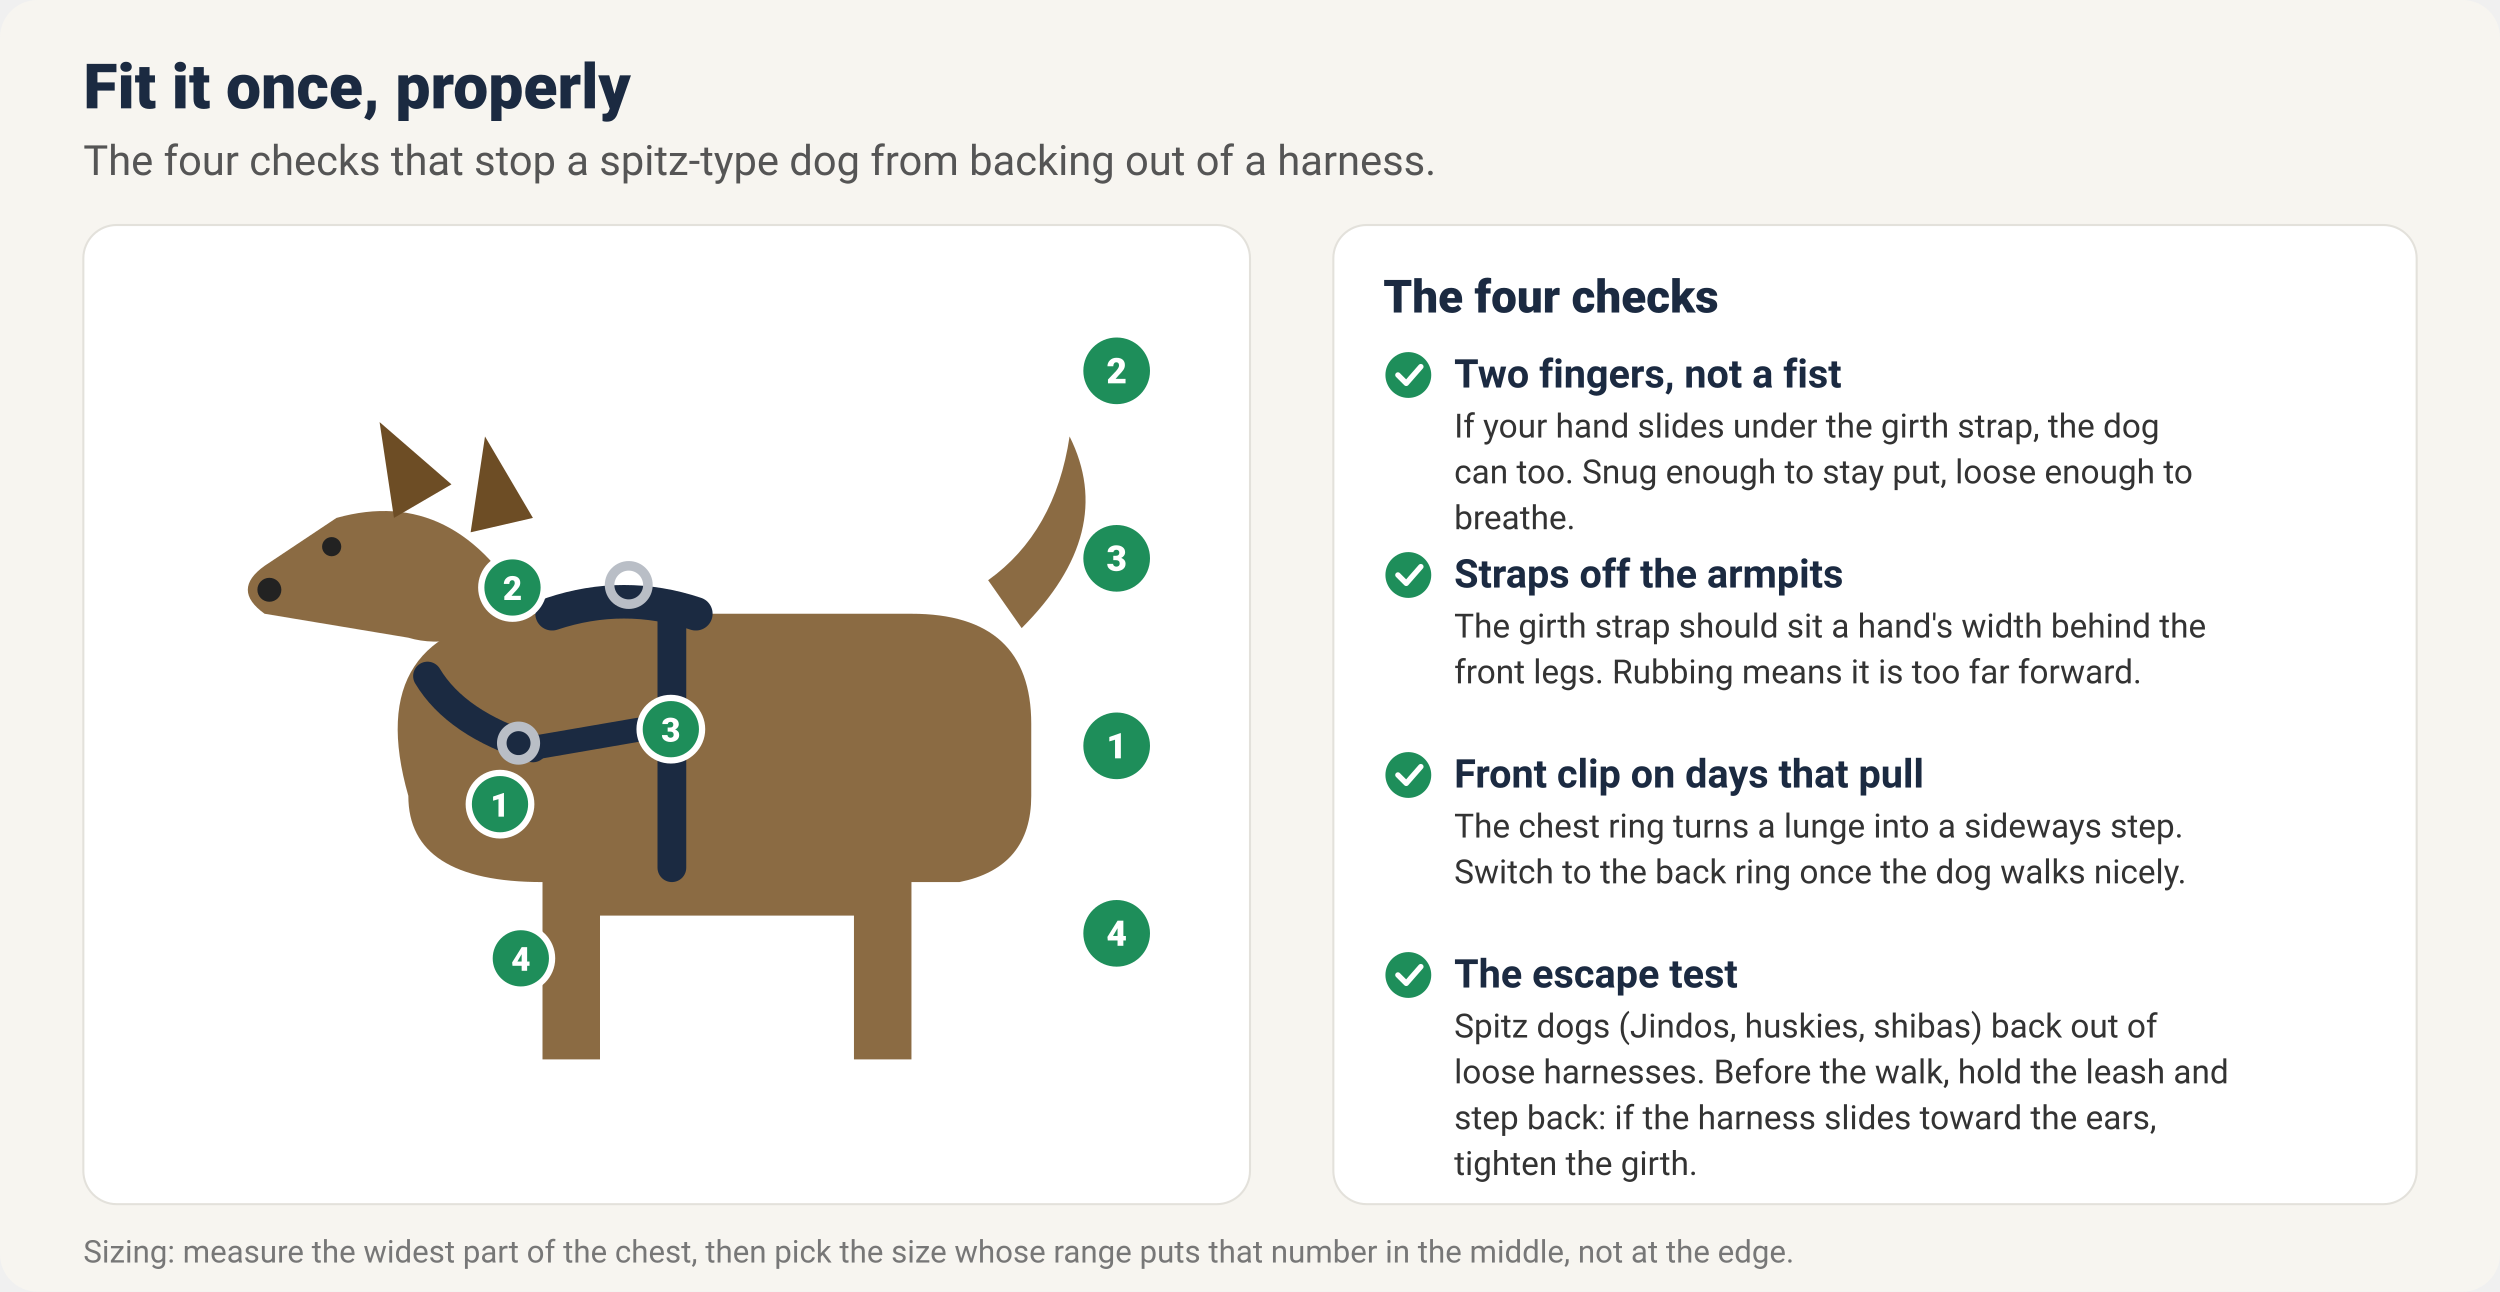
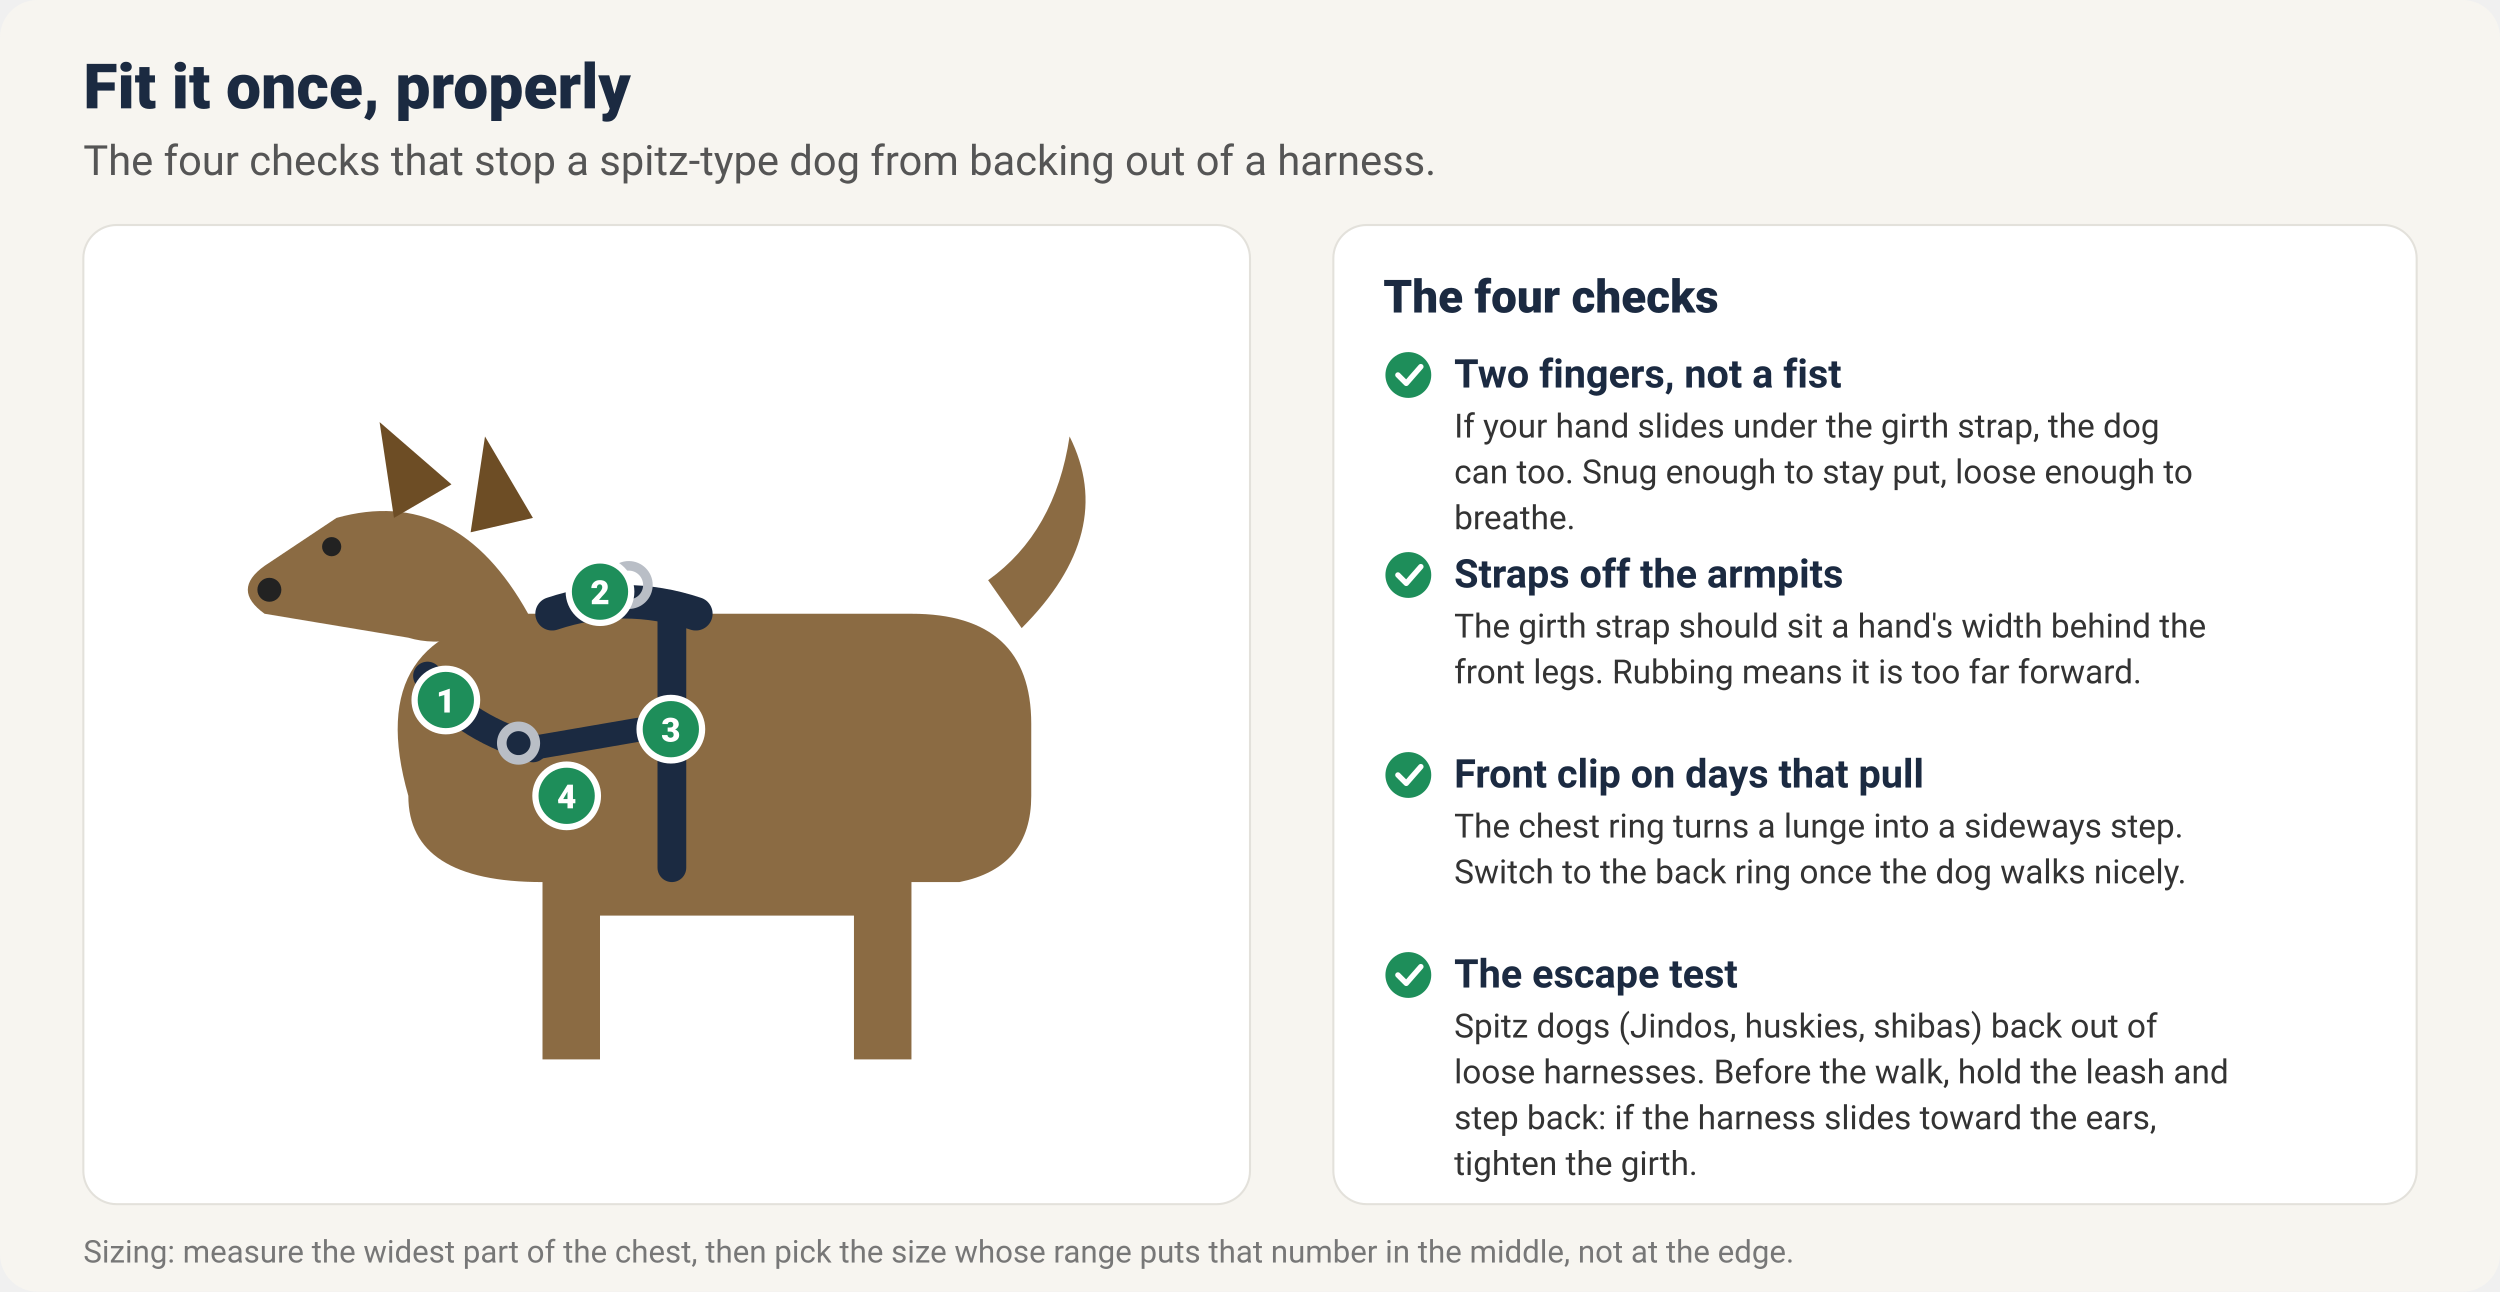
<svg xmlns="http://www.w3.org/2000/svg" viewBox="0 0 1200 620" role="img" aria-label="How to fit a no-pull harness: two-finger rule, strap positions, front clip vs back clip">
  <rect width="1200" height="620" rx="18" fill="#F7F5F0" />
  <g font-family="-apple-system,Segoe UI,Roboto,Helvetica,Arial,sans-serif">
    <text x="40" y="52" font-size="30" font-weight="800" fill="#1B2A41" text-anchor="start">Fit it once, properly</text>
    <text x="40" y="84" font-size="20" font-weight="400" fill="#555" text-anchor="start">The four checks that stop a spitz-type dog from backing out of a harness.</text>
    <rect x="40" y="108" width="560" height="470" rx="16" fill="#fff" stroke="#e3e1db" />
    <g transform="translate(150 520) scale(1.15)">
      <path d="M 40 -120 Q 20 -190 90 -196 L 250 -196 Q 300 -196 300 -150 L 300 -120 Q 300 -90 270 -84 L 250 -84 L 250 -10 L 226 -10 L 226 -70 L 120 -70 L 120 -10 L 96 -10 L 96 -84 Q 40 -84 40 -120 Z" fill="#8B6B43" />
      <path d="M 296 -190 q 40 -40 20 -80 q -6 40 -34 60" fill="#8B6B43" />
      <path d="M 90 -196 Q 60 -250 10 -236 L -20 -216 Q -34 -206 -20 -196 L 40 -186 Q 60 -180 90 -196 Z" fill="#8B6B43" />
      <path d="M 34 -236 l -6 -40 l 30 26 z M 66 -230 l 6 -40 l 20 34 z" fill="#6d4d25" />
      <circle cx="8" cy="-224" r="4" fill="#222" />
      <circle cx="-18" cy="-206" r="5" fill="#222" />
      <path d="M 92 -140 Q 60 -150 48 -170" fill="none" stroke="#1B2A41" stroke-width="12" stroke-linecap="round" />
      <path d="M 150 -196 L 150 -90" fill="none" stroke="#1B2A41" stroke-width="12" stroke-linecap="round" />
      <path d="M 100 -196 Q 130 -206 160 -196" fill="none" stroke="#1B2A41" stroke-width="14" stroke-linecap="round" />
      <path d="M 92 -140 L 150 -150" fill="none" stroke="#1B2A41" stroke-width="10" stroke-linecap="round" />
      <circle cx="132" cy="-208" r="8" fill="none" stroke="#B9BEC6" stroke-width="4" />
      <circle cx="86" cy="-142" r="7" fill="none" stroke="#B9BEC6" stroke-width="4" />
    </g>
-     <circle cx="536" cy="178" r="16" fill="#1E8E5A" />
-     <text x="536" y="184" font-size="17" font-weight="800" fill="#fff" text-anchor="middle">2</text>
-     <circle cx="536" cy="268" r="16" fill="#1E8E5A" />
-     <text x="536" y="274" font-size="17" font-weight="800" fill="#fff" text-anchor="middle">3</text>
-     <circle cx="536" cy="358" r="16" fill="#1E8E5A" />
-     <text x="536" y="364" font-size="17" font-weight="800" fill="#fff" text-anchor="middle">1</text>
-     <circle cx="536" cy="448" r="16" fill="#1E8E5A" />
-     <text x="536" y="454" font-size="17" font-weight="800" fill="#fff" text-anchor="middle">4</text>
-     <circle cx="246" cy="282" r="15" fill="#1E8E5A" stroke="#fff" stroke-width="3" />
-     <text x="246" y="288" font-size="16" font-weight="800" fill="#fff" text-anchor="middle">2</text>
+     <circle cx="214" cy="336" r="15" fill="#1E8E5A" stroke="#fff" stroke-width="3" />
+     <text x="214" y="342" font-size="16" font-weight="800" fill="#fff" text-anchor="middle">1</text>
+     <circle cx="288" cy="284" r="15" fill="#1E8E5A" stroke="#fff" stroke-width="3" />
+     <text x="288" y="290" font-size="16" font-weight="800" fill="#fff" text-anchor="middle">2</text>
    <circle cx="322" cy="350" r="15" fill="#1E8E5A" stroke="#fff" stroke-width="3" />
    <text x="322" y="356" font-size="16" font-weight="800" fill="#fff" text-anchor="middle">3</text>
-     <circle cx="240" cy="386" r="15" fill="#1E8E5A" stroke="#fff" stroke-width="3" />
-     <text x="240" y="392" font-size="16" font-weight="800" fill="#fff" text-anchor="middle">1</text>
-     <circle cx="250" cy="460" r="15" fill="#1E8E5A" stroke="#fff" stroke-width="3" />
-     <text x="250" y="466" font-size="16" font-weight="800" fill="#fff" text-anchor="middle">4</text>
+     <circle cx="272" cy="382" r="15" fill="#1E8E5A" stroke="#fff" stroke-width="3" />
+     <text x="272" y="388" font-size="16" font-weight="800" fill="#fff" text-anchor="middle">4</text>
    <rect x="640" y="108" width="520" height="470" rx="16" fill="#fff" stroke="#e3e1db" />
    <text x="664" y="150" font-size="22" font-weight="800" fill="#1B2A41" text-anchor="start">The four checks</text>
    <circle cx="676" cy="180" r="11" fill="#1E8E5A" />
    <path d="M 671 180 l 4 4 l 7 -8" fill="none" stroke="#fff" stroke-width="2.6" stroke-linecap="round" stroke-linejoin="round" />
    <text x="698" y="186" font-size="19" font-weight="700" fill="#1B2A41" text-anchor="start">Two fingers, not a fist</text>
    <text x="698" y="210" font-size="16" font-weight="400" fill="#333" text-anchor="start">If your hand slides under the girth strap, the dog</text>
    <text x="698" y="232" font-size="16" font-weight="400" fill="#333" text-anchor="start">can too. Snug enough to stay put, loose enough to</text>
    <text x="698" y="254" font-size="16" font-weight="400" fill="#333" text-anchor="start">breathe.</text>
    <circle cx="676" cy="276" r="11" fill="#1E8E5A" />
    <path d="M 671 276 l 4 4 l 7 -8" fill="none" stroke="#fff" stroke-width="2.6" stroke-linecap="round" stroke-linejoin="round" />
    <text x="698" y="282" font-size="19" font-weight="700" fill="#1B2A41" text-anchor="start">Straps off the armpits</text>
    <text x="698" y="306" font-size="16" font-weight="400" fill="#333" text-anchor="start">The girth strap should sit a hand's width behind the</text>
    <text x="698" y="328" font-size="16" font-weight="400" fill="#333" text-anchor="start">front legs. Rubbing means it is too far forward.</text>
    <circle cx="676" cy="372" r="11" fill="#1E8E5A" />
    <path d="M 671 372 l 4 4 l 7 -8" fill="none" stroke="#fff" stroke-width="2.6" stroke-linecap="round" stroke-linejoin="round" />
    <text x="698" y="378" font-size="19" font-weight="700" fill="#1B2A41" text-anchor="start">Front clip on days that pull</text>
    <text x="698" y="402" font-size="16" font-weight="400" fill="#333" text-anchor="start">The chest ring turns a lunge into a sideways step.</text>
    <text x="698" y="424" font-size="16" font-weight="400" fill="#333" text-anchor="start">Switch to the back ring once the dog walks nicely.</text>
    <circle cx="676" cy="468" r="11" fill="#1E8E5A" />
    <path d="M 671 468 l 4 4 l 7 -8" fill="none" stroke="#fff" stroke-width="2.6" stroke-linecap="round" stroke-linejoin="round" />
    <text x="698" y="474" font-size="19" font-weight="700" fill="#1B2A41" text-anchor="start">The escape test</text>
    <text x="698" y="498" font-size="16" font-weight="400" fill="#333" text-anchor="start">Spitz dogs (Jindos, huskies, shibas) back out of</text>
    <text x="698" y="520" font-size="16" font-weight="400" fill="#333" text-anchor="start">loose harnesses. Before the walk, hold the leash and</text>
    <text x="698" y="542" font-size="16" font-weight="400" fill="#333" text-anchor="start">step back: if the harness slides toward the ears,</text>
    <text x="698" y="564" font-size="16" font-weight="400" fill="#333" text-anchor="start">tighten the girth.</text>
    <text x="40" y="606" font-size="15" font-weight="400" fill="#777" text-anchor="start">Sizing: measure the widest part of the chest, then pick the size whose range puts that number in the middle, not at the edge.</text>
  </g>
</svg>
